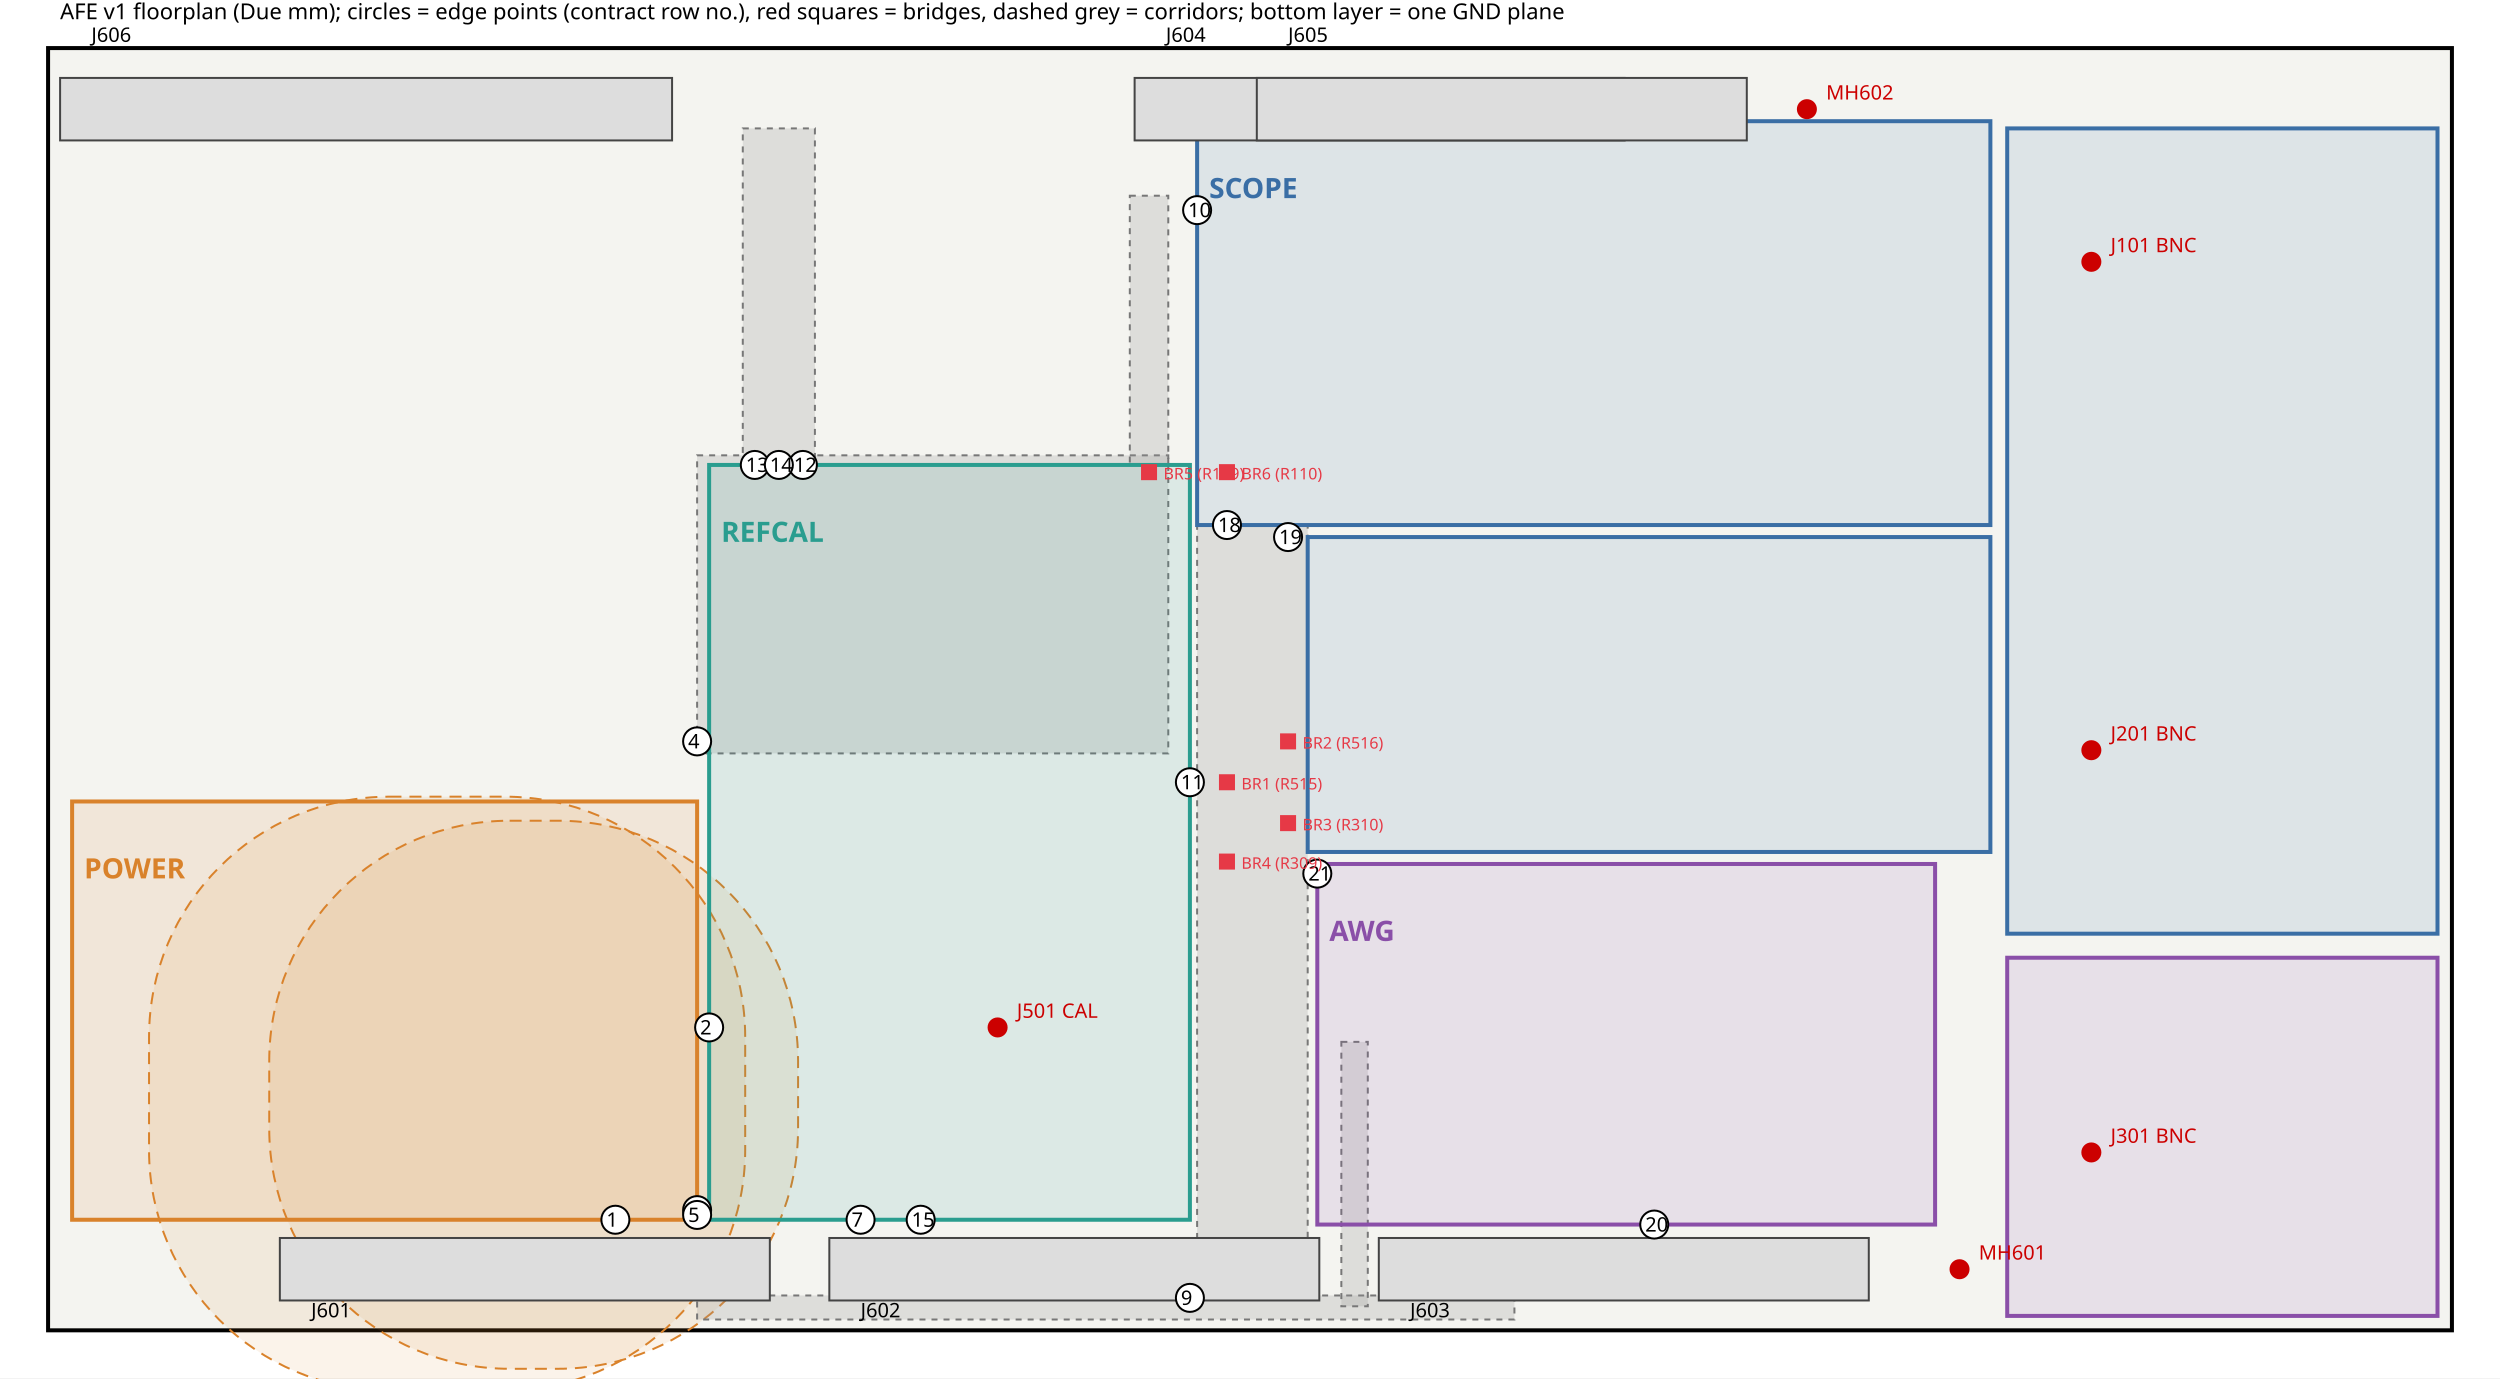
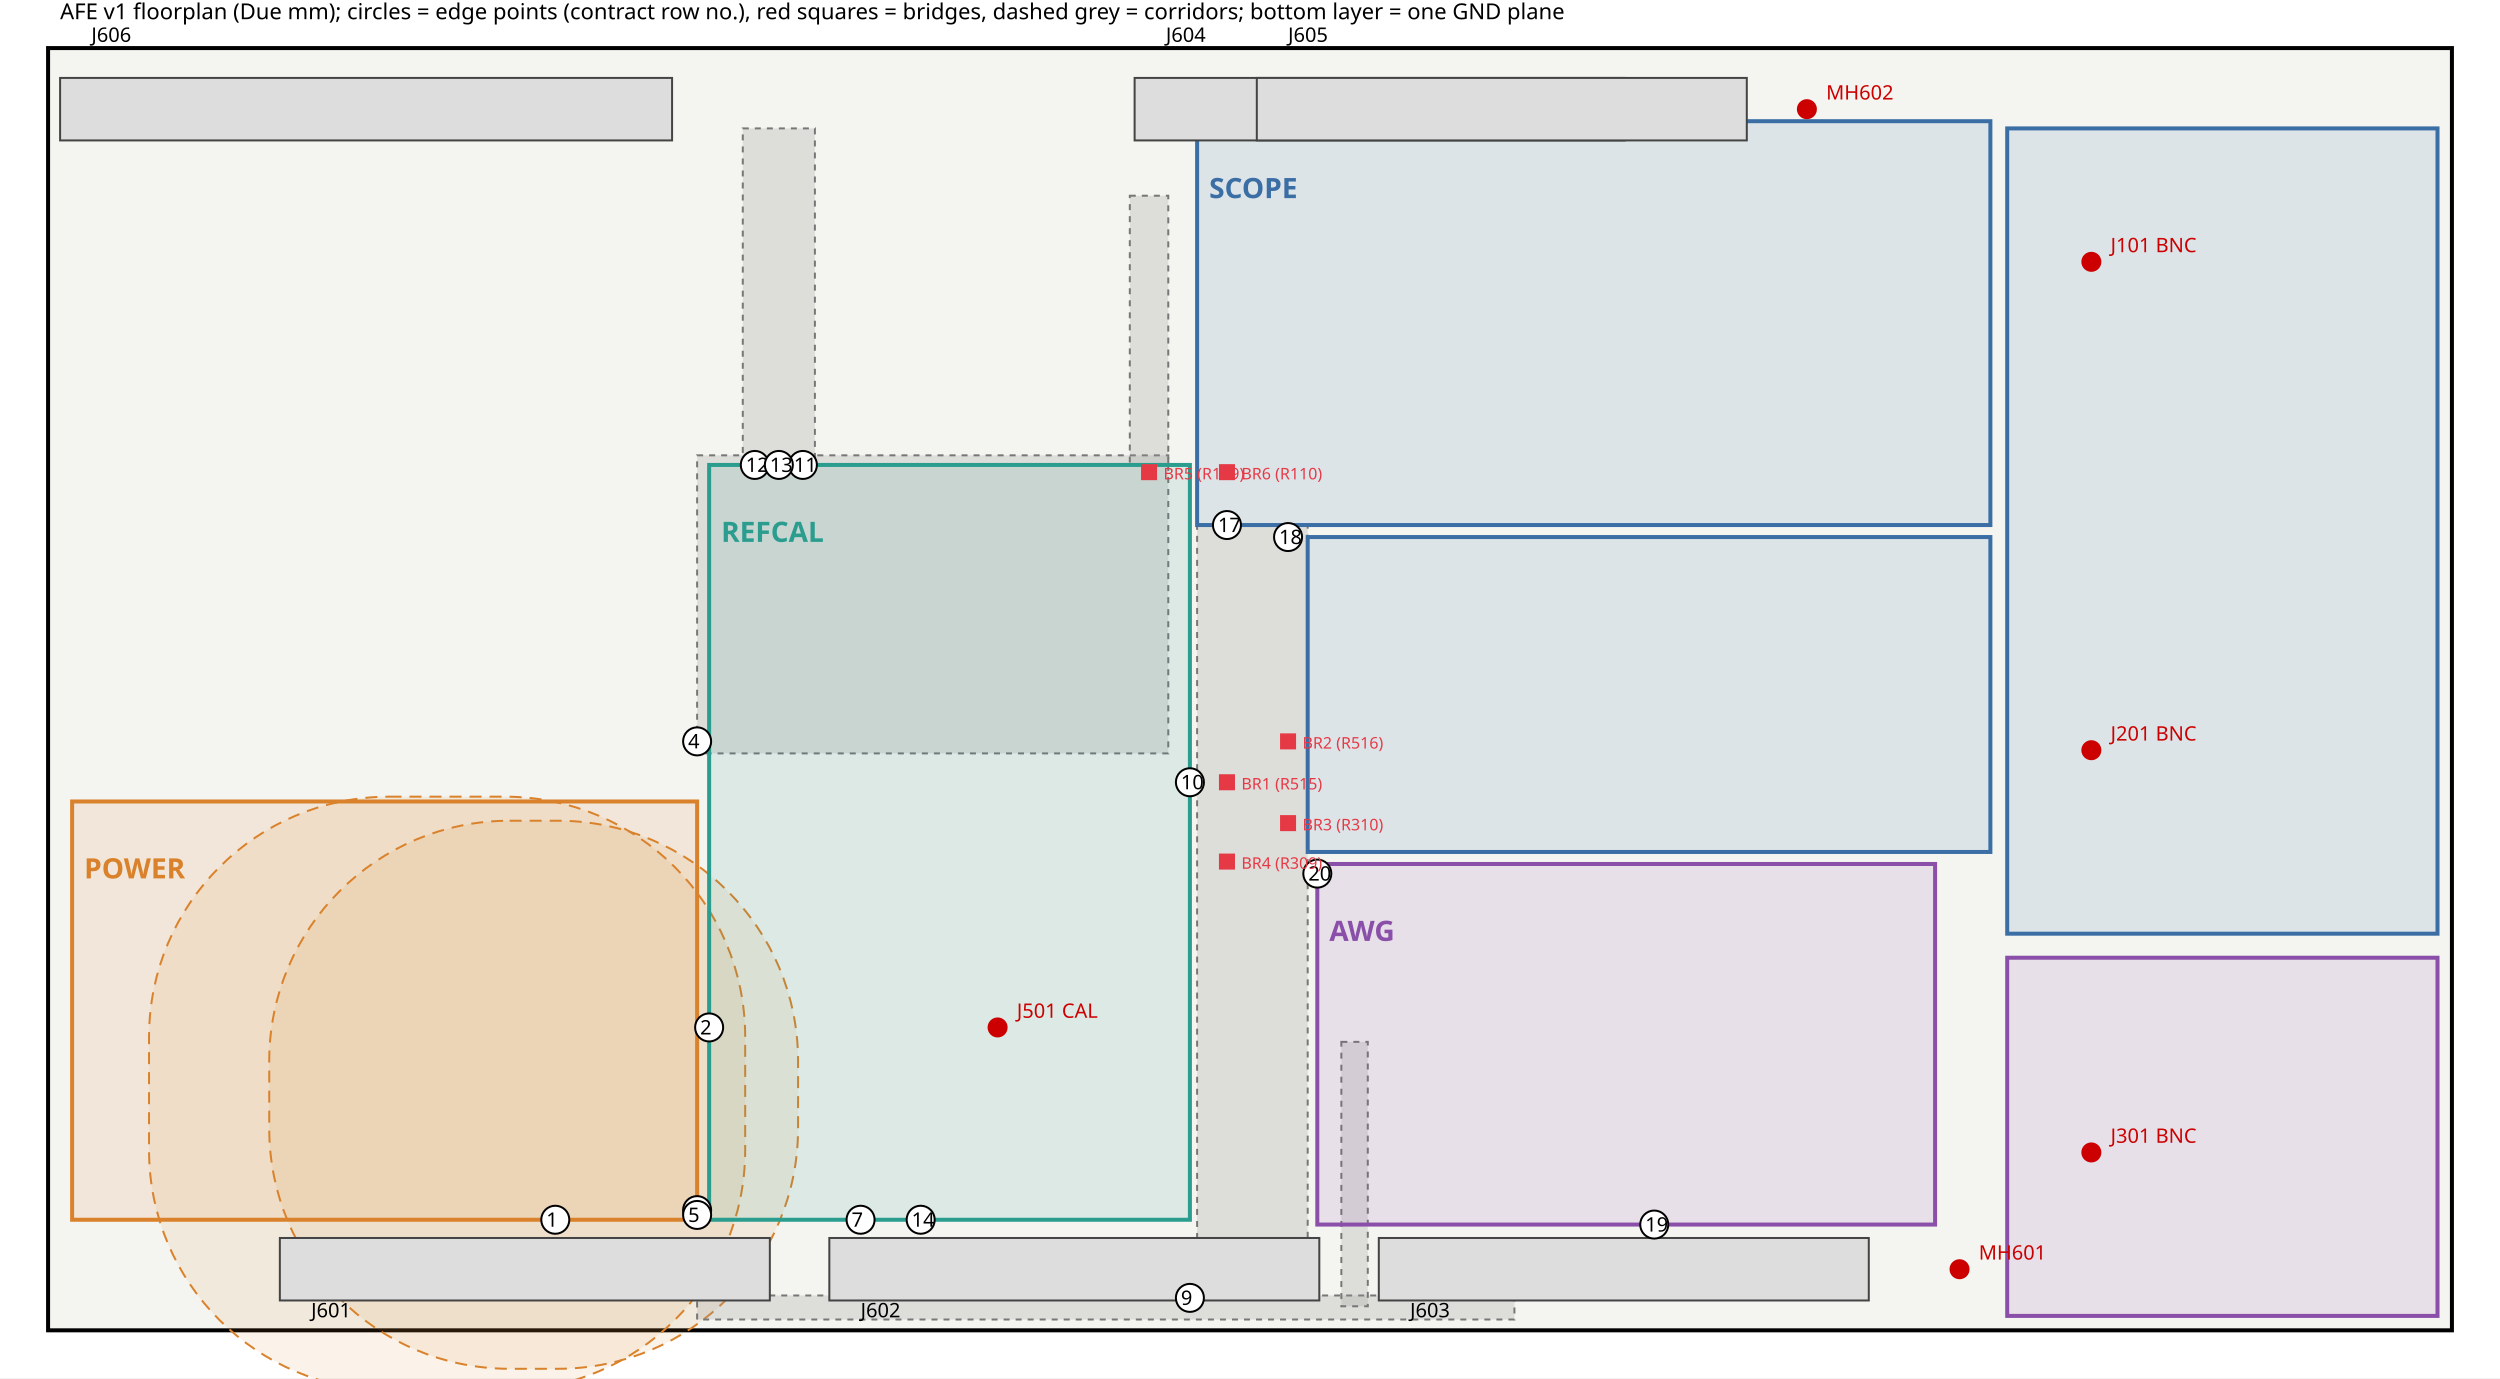
<svg xmlns="http://www.w3.org/2000/svg" width="1248" height="688" font-family="sans-serif">
  <rect width="1248" height="688" fill="#ffffff" />
  <rect x="24.0" y="24.0" width="1200.0" height="640.1" fill="#f4f4f0" stroke="#000" stroke-width="2" />
  <rect x="74.4" y="397.7" width="297.6" height="296.4" fill="#d9822b" fill-opacity="0.10" stroke="#d9822b" stroke-dasharray="6 4" rx="120.0" />
  <rect x="134.4" y="409.7" width="264.0" height="273.6" fill="#d9822b" fill-opacity="0.10" stroke="#d9822b" stroke-dasharray="6 4" rx="120.0" />
  <rect x="597.6" y="262.1" width="55.2" height="378.0" fill="#999" fill-opacity="0.25" stroke="#777" stroke-dasharray="3 3" />
  <rect x="348.0" y="646.7" width="408.0" height="12.0" fill="#999" fill-opacity="0.25" stroke="#777" stroke-dasharray="3 3" />
  <rect x="669.6" y="520.1" width="13.2" height="132.0" fill="#999" fill-opacity="0.25" stroke="#777" stroke-dasharray="3 3" />
  <rect x="348.0" y="227.3" width="235.2" height="148.8" fill="#999" fill-opacity="0.25" stroke="#777" stroke-dasharray="3 3" />
  <rect x="370.8" y="64.1" width="36.0" height="168.0" fill="#999" fill-opacity="0.25" stroke="#777" stroke-dasharray="3 3" />
  <rect x="564.0" y="97.7" width="19.2" height="134.4" fill="#999" fill-opacity="0.25" stroke="#777" stroke-dasharray="3 3" />
  <rect x="36.0" y="400.1" width="312.0" height="208.8" fill="#d9822b" fill-opacity="0.12" stroke="#d9822b" stroke-width="2" />
  <text x="42.0" y="438.5" font-size="14" fill="#d9822b" font-weight="bold">POWER</text>
  <rect x="354.0" y="232.1" width="240.0" height="376.8" fill="#2a9d8f" fill-opacity="0.12" stroke="#2a9d8f" stroke-width="2" />
  <text x="360.0" y="270.5" font-size="14" fill="#2a9d8f" font-weight="bold">REFCAL</text>
  <rect x="597.6" y="60.5" width="396.0" height="201.6" fill="#3a6ea5" fill-opacity="0.12" stroke="#3a6ea5" stroke-width="2" />
  <rect x="652.8" y="268.1" width="340.8" height="157.2" fill="#3a6ea5" fill-opacity="0.12" stroke="#3a6ea5" stroke-width="2" />
  <rect x="1002.0" y="64.1" width="214.8" height="402.0" fill="#3a6ea5" fill-opacity="0.12" stroke="#3a6ea5" stroke-width="2" />
  <text x="603.6" y="98.9" font-size="14" fill="#3a6ea5" font-weight="bold">SCOPE</text>
  <rect x="657.6" y="431.3" width="308.4" height="180.0" fill="#8a4fa8" fill-opacity="0.12" stroke="#8a4fa8" stroke-width="2" />
  <rect x="1002.0" y="478.1" width="214.8" height="178.8" fill="#8a4fa8" fill-opacity="0.12" stroke="#8a4fa8" stroke-width="2" />
  <text x="663.6" y="469.7" font-size="14" fill="#8a4fa8" font-weight="bold">AWG</text>
  <rect x="139.7" y="618.0" width="244.6" height="31.2" fill="#ddd" stroke="#444" />
  <text x="155.3" y="657.6" font-size="10" fill="#000" font-weight="normal">J601</text>
  <rect x="414.0" y="618.0" width="244.6" height="31.2" fill="#ddd" stroke="#444" />
  <text x="429.6" y="657.6" font-size="10" fill="#000" font-weight="normal">J602</text>
  <rect x="688.3" y="618.0" width="244.6" height="31.2" fill="#ddd" stroke="#444" />
  <text x="703.9" y="657.6" font-size="10" fill="#000" font-weight="normal">J603</text>
  <rect x="30.0" y="38.9" width="305.5" height="31.2" fill="#ddd" stroke="#444" />
  <text x="45.6" y="20.9" font-size="10" fill="#000" font-weight="normal">J606</text>
  <rect x="566.4" y="38.9" width="244.6" height="31.2" fill="#ddd" stroke="#444" />
  <text x="582.0" y="20.9" font-size="10" fill="#000" font-weight="normal">J604</text>
  <rect x="627.4" y="38.9" width="244.6" height="31.2" fill="#ddd" stroke="#444" />
  <text x="643.0" y="20.9" font-size="10" fill="#000" font-weight="normal">J605</text>
  <circle cx="1044.0" cy="575.3" r="5" fill="#c00" />
  <text x="1053.6" y="570.5" font-size="10" fill="#c00" font-weight="normal">J301 BNC</text>
  <circle cx="1044.0" cy="374.5" r="5" fill="#c00" />
  <text x="1053.6" y="369.7" font-size="10" fill="#c00" font-weight="normal">J201 BNC</text>
  <circle cx="1044.0" cy="130.7" r="5" fill="#c00" />
  <text x="1053.6" y="125.9" font-size="10" fill="#c00" font-weight="normal">J101 BNC</text>
  <circle cx="978.2" cy="633.6" r="5" fill="#c00" />
  <text x="987.8" y="628.8" font-size="10" fill="#c00" font-weight="normal">MH601</text>
  <circle cx="902.0" cy="54.5" r="5" fill="#c00" />
  <text x="911.6" y="49.7" font-size="10" fill="#c00" font-weight="normal">MH602</text>
  <circle cx="498.0" cy="512.9" r="5" fill="#c00" />
  <text x="507.6" y="508.1" font-size="10" fill="#c00" font-weight="normal">J501 CAL</text>
-   <circle cx="307.2" cy="608.9" r="7" fill="#fff" stroke="#000" />
-   <text x="302.7" y="612.4" font-size="10">1</text>
+   <circle cx="277.2" cy="608.9" r="7" fill="#fff" stroke="#000" />
+   <text x="272.7" y="612.4" font-size="10">1</text>
  <circle cx="354.0" cy="512.9" r="7" fill="#fff" stroke="#000" />
  <text x="349.5" y="516.4" font-size="10">2</text>
  <circle cx="348.0" cy="604.1" r="7" fill="#fff" stroke="#000" />
  <text x="343.5" y="607.6" font-size="10">3</text>
  <circle cx="348.0" cy="370.1" r="7" fill="#fff" stroke="#000" />
  <text x="343.5" y="373.6" font-size="10">4</text>
  <circle cx="348.0" cy="606.5" r="7" fill="#fff" stroke="#000" />
  <text x="343.5" y="610.0" font-size="10">5</text>
  <circle cx="429.6" cy="608.9" r="7" fill="#fff" stroke="#000" />
  <text x="425.1" y="612.4" font-size="10">7</text>
  <circle cx="594.0" cy="647.9" r="7" fill="#fff" stroke="#000" />
  <text x="589.5" y="651.4" font-size="10">9</text>
-   <circle cx="597.6" cy="104.9" r="7" fill="#fff" stroke="#000" />
-   <text x="593.1" y="108.4" font-size="10">10</text>
  <circle cx="594.0" cy="390.5" r="7" fill="#fff" stroke="#000" />
-   <text x="589.5" y="394.0" font-size="10">11</text>
+   <text x="589.5" y="394.0" font-size="10">10</text>
  <circle cx="400.8" cy="232.1" r="7" fill="#fff" stroke="#000" />
-   <text x="396.3" y="235.6" font-size="10">12</text>
+   <text x="396.3" y="235.6" font-size="10">11</text>
  <circle cx="376.8" cy="232.1" r="7" fill="#fff" stroke="#000" />
-   <text x="372.3" y="235.6" font-size="10">13</text>
+   <text x="372.3" y="235.6" font-size="10">12</text>
  <circle cx="388.8" cy="232.1" r="7" fill="#fff" stroke="#000" />
-   <text x="384.3" y="235.6" font-size="10">14</text>
+   <text x="384.3" y="235.6" font-size="10">13</text>
  <circle cx="459.6" cy="608.9" r="7" fill="#fff" stroke="#000" />
-   <text x="455.1" y="612.4" font-size="10">15</text>
+   <text x="455.1" y="612.4" font-size="10">14</text>
  <circle cx="612.5" cy="262.1" r="7" fill="#fff" stroke="#000" />
-   <text x="608.0" y="265.6" font-size="10">18</text>
+   <text x="608.0" y="265.6" font-size="10">17</text>
  <circle cx="643.0" cy="268.1" r="7" fill="#fff" stroke="#000" />
-   <text x="638.5" y="271.6" font-size="10">19</text>
+   <text x="638.5" y="271.6" font-size="10">18</text>
  <circle cx="825.8" cy="611.3" r="7" fill="#fff" stroke="#000" />
-   <text x="821.3" y="614.8" font-size="10">20</text>
+   <text x="821.3" y="614.8" font-size="10">19</text>
  <circle cx="657.6" cy="436.1" r="7" fill="#fff" stroke="#000" />
-   <text x="653.1" y="439.6" font-size="10">21</text>
+   <text x="653.1" y="439.6" font-size="10">20</text>
  <rect x="608.5" y="386.5" width="8" height="8" fill="#e63946" />
  <text x="619.7" y="394.1" font-size="8" fill="#e63946" font-weight="normal">BR1 (R515)</text>
  <rect x="639.0" y="366.1" width="8" height="8" fill="#e63946" />
  <text x="650.2" y="373.7" font-size="8" fill="#e63946" font-weight="normal">BR2 (R516)</text>
  <rect x="639.0" y="406.9" width="8" height="8" fill="#e63946" />
  <text x="650.2" y="414.5" font-size="8" fill="#e63946" font-weight="normal">BR3 (R310)</text>
  <rect x="608.5" y="426.1" width="8" height="8" fill="#e63946" />
  <text x="619.7" y="433.7" font-size="8" fill="#e63946" font-weight="normal">BR4 (R309)</text>
  <rect x="569.6" y="231.7" width="8" height="8" fill="#e63946" />
  <text x="580.8" y="239.3" font-size="8" fill="#e63946" font-weight="normal">BR5 (R109)</text>
  <rect x="608.5" y="231.7" width="8" height="8" fill="#e63946" />
  <text x="619.7" y="239.3" font-size="8" fill="#e63946" font-weight="normal">BR6 (R110)</text>
  <text x="30.0" y="9.6" font-size="11" fill="#000" font-weight="normal">AFE v1 floorplan (Due mm); circles = edge points (contract row no.), red squares = bridges, dashed grey = corridors; bottom layer = one GND plane</text>
</svg>
